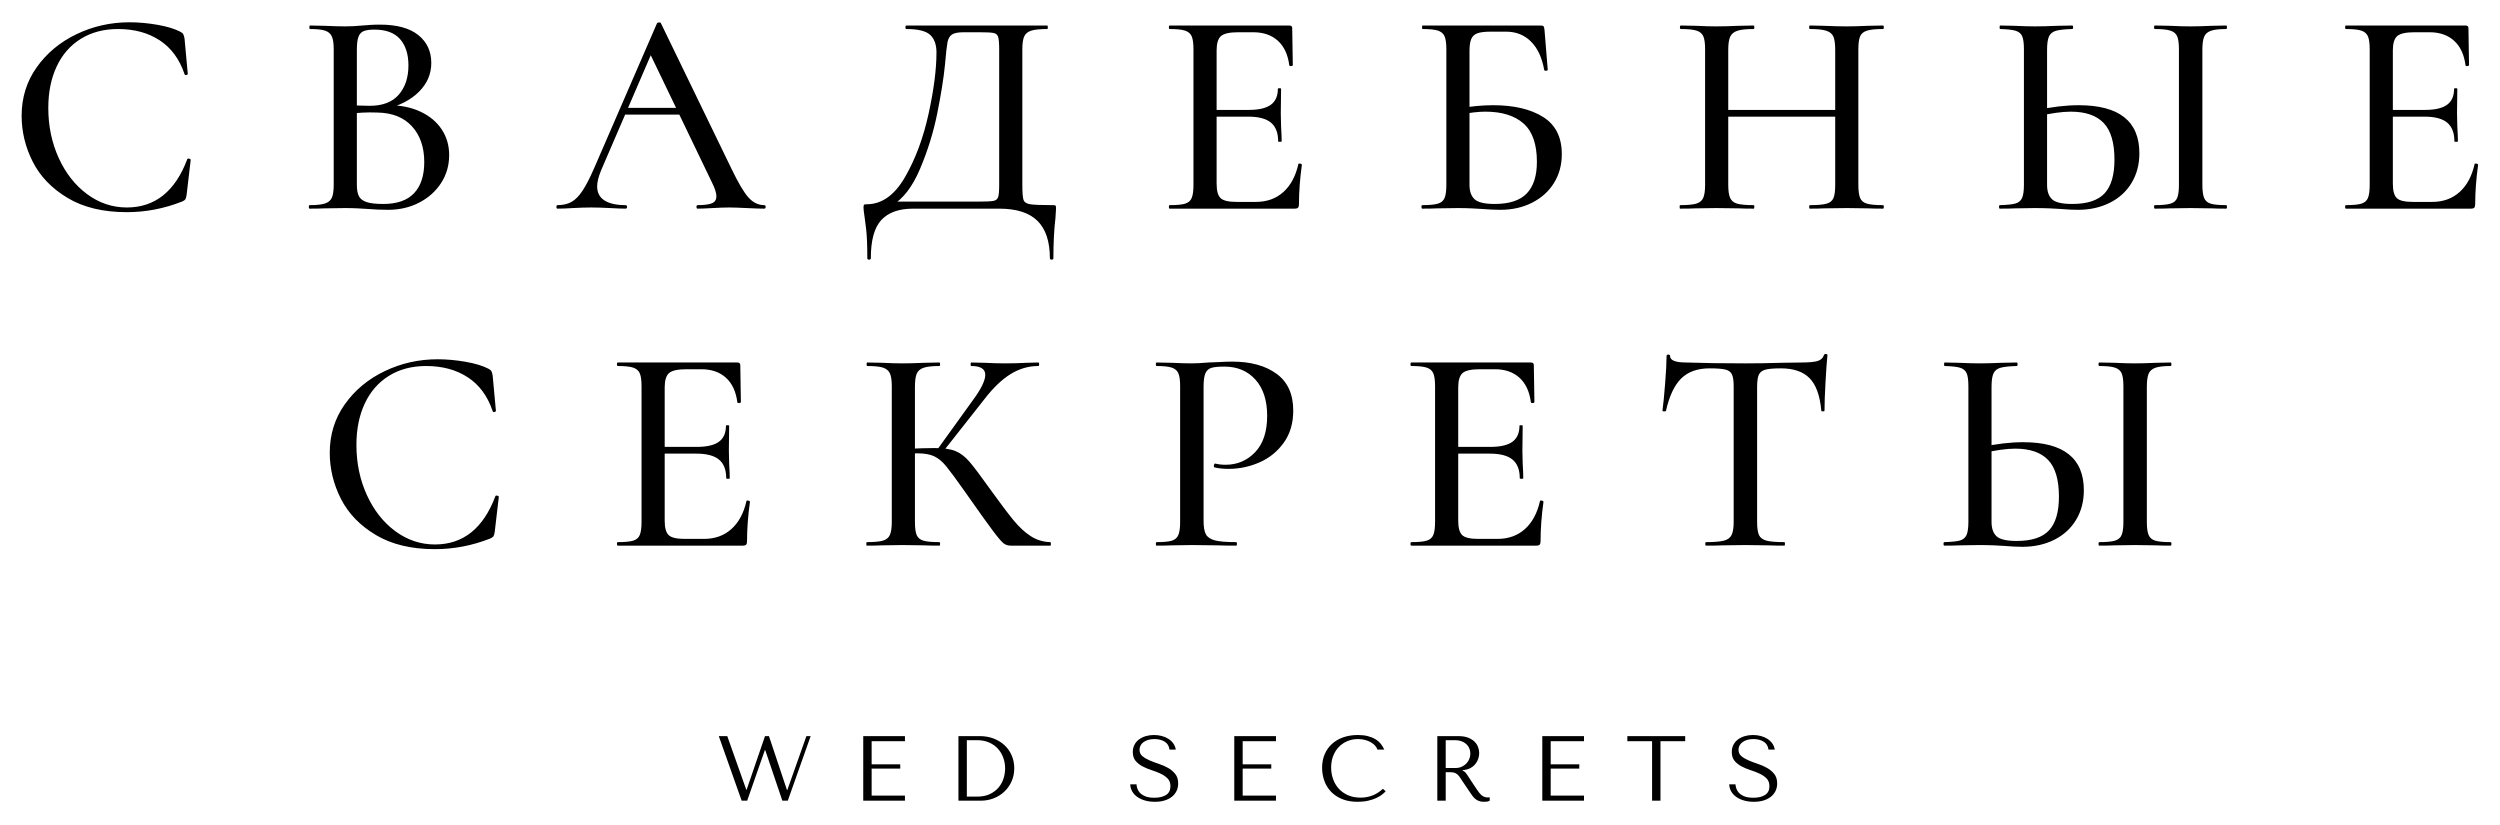
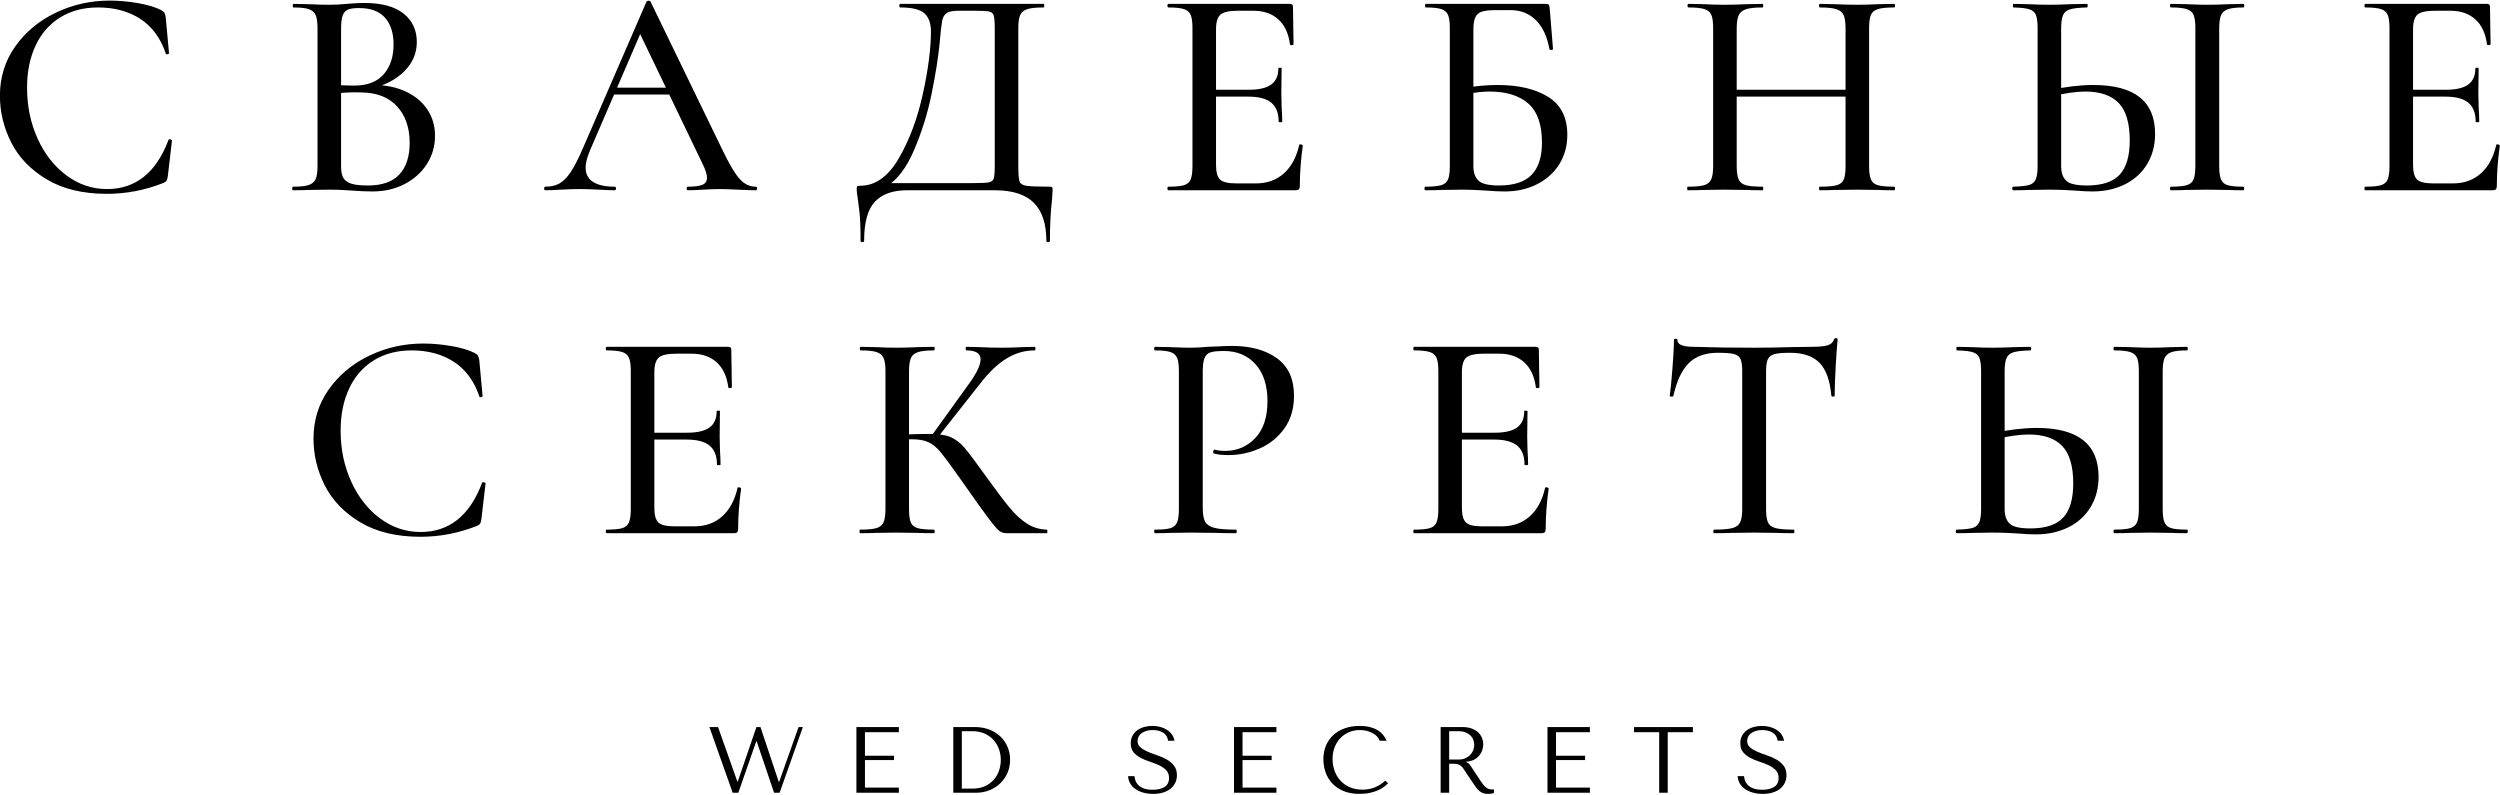
- <svg xmlns="http://www.w3.org/2000/svg" viewBox="-230.3 15.7 460.7 151.6" width="461" height="152" role="img" aria-label="Свадебные секреты — wed secrets">
+ <svg xmlns="http://www.w3.org/2000/svg" viewBox="-226.3 19.7 452.7 143.6" width="453" height="144" role="img" aria-label="Свадебные секреты — wed secrets">
  <path fill="currentColor" d="M-197.1 21.384Q-196.668 21.6 -196.533 21.843Q-196.398 22.086 -196.29 22.68L-195.696 29.16Q-195.696 29.322 -195.966 29.376Q-196.236 29.43 -196.29 29.214Q-197.694 25.056 -200.88 22.977Q-204.066 20.898 -208.548 20.898Q-212.49 20.898 -215.406 22.707Q-218.322 24.516 -219.861 27.81Q-221.4 31.104 -221.4 35.424Q-221.4 40.446 -219.483 44.658Q-217.566 48.87 -214.245 51.327Q-210.924 53.784 -206.928 53.784Q-199.152 53.784 -195.804 44.928Q-195.804 44.766 -195.534 44.766Q-195.426 44.766 -195.291 44.847Q-195.156 44.928 -195.156 44.982L-195.912 51.462Q-196.02 52.11 -196.155 52.299Q-196.29 52.488 -196.776 52.704Q-201.744 54.648 -206.928 54.648Q-213.462 54.648 -217.836 52.029Q-222.21 49.41 -224.262 45.36Q-226.314 41.31 -226.314 36.882Q-226.314 31.86 -223.533 27.945Q-220.752 24.03 -216.189 21.843Q-211.626 19.656 -206.442 19.656Q-203.958 19.656 -201.312 20.115Q-198.666 20.574 -197.1 21.384Z M-147.528 44.118Q-147.528 46.98 -149.013 49.275Q-150.498 51.57 -153.063 52.893Q-155.628 54.216 -158.814 54.216Q-160.542 54.216 -162.594 54.054Q-163.35 54.0 -164.376 53.946Q-165.402 53.892 -166.698 53.892L-170.478 53.946Q-171.504 54.0 -173.232 54.0Q-173.394 54.0 -173.394 53.676Q-173.394 53.352 -173.232 53.352Q-171.342 53.352 -170.424 53.055Q-169.506 52.758 -169.155 52.002Q-168.804 51.246 -168.804 49.626V24.624Q-168.804 23.004 -169.155 22.248Q-169.506 21.492 -170.397 21.195Q-171.288 20.898 -173.178 20.898Q-173.286 20.898 -173.286 20.574Q-173.286 20.25 -173.178 20.25L-170.478 20.304Q-168.102 20.412 -166.698 20.412Q-165.186 20.412 -163.512 20.25Q-162.918 20.196 -162.081 20.142Q-161.244 20.088 -160.272 20.088Q-155.628 20.088 -153.225 22.005Q-150.822 23.922 -150.822 27.162Q-150.822 30.186 -153.09 32.454Q-155.358 34.722 -159.246 35.64L-158.652 34.938Q-155.358 34.938 -152.82 36.126Q-150.282 37.314 -148.905 39.393Q-147.528 41.472 -147.528 44.118ZM-164.538 24.732V35.316L-166.32 34.884Q-163.998 35.046 -162.162 35.046Q-158.598 35.046 -156.816 32.994Q-155.034 30.942 -155.034 27.594Q-155.034 24.516 -156.573 22.761Q-158.112 21.006 -161.298 21.006Q-162.594 21.006 -163.269 21.276Q-163.944 21.546 -164.241 22.329Q-164.538 23.112 -164.538 24.732ZM-152.118 45.414Q-152.118 41.31 -154.386 38.826Q-156.654 36.342 -160.812 36.288Q-163.512 36.18 -166.158 36.558L-164.538 35.964V49.626Q-164.538 50.976 -164.16 51.705Q-163.782 52.434 -162.756 52.785Q-161.73 53.136 -159.678 53.136Q-155.844 53.136 -153.981 51.138Q-152.118 49.14 -152.118 45.414Z M-115.074 35.424H-103.95L-103.572 36.666H-115.884ZM-89.478 54.0Q-90.504 54.0 -92.664 53.892Q-94.932 53.784 -95.904 53.784Q-97.146 53.784 -98.982 53.892Q-100.818 54.0 -101.736 54.0Q-101.952 54.0 -101.952 53.676Q-101.952 53.352 -101.736 53.352Q-99.9 53.352 -99.09 53.001Q-98.28 52.65 -98.28 51.732Q-98.28 50.814 -99.09 49.194L-110.7 25.056L-108.972 22.464L-119.502 46.872Q-120.258 48.708 -120.258 49.896Q-120.258 51.624 -118.908 52.488Q-117.558 53.352 -115.02 53.352Q-114.75 53.352 -114.75 53.676Q-114.75 54.0 -115.02 54.0Q-115.992 54.0 -117.828 53.892Q-119.88 53.784 -121.392 53.784Q-122.796 53.784 -124.74 53.892Q-126.468 54.0 -127.548 54.0Q-127.764 54.0 -127.764 53.676Q-127.764 53.352 -127.548 53.352Q-126.036 53.352 -124.983 52.758Q-123.93 52.164 -122.958 50.706Q-121.986 49.248 -120.744 46.386L-109.242 19.872Q-109.188 19.71 -108.864 19.683Q-108.54 19.656 -108.486 19.872L-95.526 46.602Q-93.636 50.544 -92.367 51.948Q-91.098 53.352 -89.478 53.352Q-89.208 53.352 -89.208 53.676Q-89.208 54.0 -89.478 54.0Z M-35.694 54.0Q-35.694 54.324 -35.802 55.728Q-36.18 58.86 -36.18 63.126Q-36.18 63.396 -36.504 63.396Q-36.828 63.396 -36.828 63.126Q-36.828 58.536 -39.096 56.268Q-41.364 54.0 -46.17 54.0H-62.046Q-65.934 54.0 -67.878 56.079Q-69.822 58.158 -69.822 63.126Q-69.822 63.396 -70.146 63.396Q-70.47 63.396 -70.47 63.126Q-70.47 59.616 -70.686 57.78Q-70.902 55.944 -70.956 55.674Q-71.172 54.27 -71.172 53.838Q-71.172 53.406 -71.091 53.298Q-71.01 53.19 -70.578 53.19Q-66.42 53.19 -63.531 48.195Q-60.642 43.2 -59.184 36.531Q-57.726 29.862 -57.726 25.218Q-57.726 23.058 -58.887 21.978Q-60.048 20.898 -63.288 20.898Q-63.45 20.898 -63.45 20.574Q-63.45 20.25 -63.288 20.25H-37.314Q-37.206 20.25 -37.206 20.574Q-37.206 20.898 -37.314 20.898Q-39.312 20.898 -40.257 21.195Q-41.202 21.492 -41.553 22.248Q-41.904 23.004 -41.904 24.624V49.626Q-41.904 51.732 -41.688 52.38Q-41.472 53.028 -40.446 53.19Q-39.42 53.352 -36.342 53.352Q-35.856 53.352 -35.775 53.433Q-35.694 53.514 -35.694 54.0ZM-49.896 21.492H-52.704Q-54.27 21.492 -54.891 21.924Q-55.512 22.356 -55.701 23.355Q-55.89 24.354 -56.16 27.486Q-56.538 31.266 -57.591 36.477Q-58.644 41.688 -60.75 46.656Q-62.856 51.624 -65.934 53.406L-66.096 52.704H-50.166Q-47.898 52.704 -47.223 52.569Q-46.548 52.434 -46.359 51.867Q-46.17 51.3 -46.17 49.518V24.732Q-46.17 22.95 -46.359 22.356Q-46.548 21.762 -47.196 21.627Q-47.844 21.492 -49.896 21.492Z M-14.742 53.352Q-12.798 53.352 -11.907 53.082Q-11.016 52.812 -10.692 52.029Q-10.368 51.246 -10.368 49.626V24.624Q-10.368 23.004 -10.692 22.248Q-11.016 21.492 -11.907 21.195Q-12.798 20.898 -14.742 20.898Q-14.904 20.898 -14.904 20.574Q-14.904 20.25 -14.742 20.25H7.29Q7.83 20.25 7.83 20.736L7.938 27.54Q7.938 27.702 7.641 27.729Q7.344 27.756 7.29 27.594Q6.912 24.624 5.184 23.058Q3.456 21.492 0.648 21.492H-2.106Q-4.482 21.492 -5.292 22.194Q-6.102 22.896 -6.102 24.84V49.41Q-6.102 51.354 -5.373 52.056Q-4.644 52.758 -2.43 52.758H1.134Q4.158 52.758 6.183 50.949Q8.208 49.14 8.964 45.792Q8.964 45.684 9.18 45.684Q9.342 45.684 9.477 45.765Q9.612 45.846 9.612 45.9Q9.072 49.788 9.072 53.19Q9.072 53.622 8.91 53.811Q8.748 54.0 8.262 54.0H-14.742Q-14.904 54.0 -14.904 53.676Q-14.904 53.352 -14.742 53.352ZM-0.27 37.044H-8.154V35.802H-0.162Q2.592 35.802 3.888 34.857Q5.184 33.912 5.184 31.914Q5.184 31.806 5.481 31.806Q5.778 31.806 5.778 31.914L5.724 36.45L5.778 38.88Q5.886 40.608 5.886 41.58Q5.886 41.688 5.562 41.688Q5.238 41.688 5.238 41.58Q5.238 39.258 3.915 38.151Q2.592 37.044 -0.27 37.044Z M42.768 54.054Q41.958 54.0 40.824 53.946Q39.69 53.892 38.34 53.892L34.56 53.946Q33.534 54.0 31.806 54.0Q31.644 54.0 31.644 53.676Q31.644 53.352 31.806 53.352Q33.75 53.352 34.668 53.082Q35.586 52.812 35.91 52.029Q36.234 51.246 36.234 49.626V24.624Q36.234 23.004 35.91 22.248Q35.586 21.492 34.695 21.195Q33.804 20.898 31.86 20.898Q31.752 20.898 31.752 20.574Q31.752 20.25 31.86 20.25H53.568Q54.054 20.25 54.162 20.412Q54.27 20.574 54.324 21.114L54.918 28.404Q54.918 28.566 54.621 28.593Q54.324 28.62 54.27 28.458Q53.676 25.056 51.84 23.22Q50.004 21.384 47.25 21.384H44.442Q42.768 21.384 41.958 21.681Q41.148 21.978 40.824 22.734Q40.5 23.49 40.5 24.948V49.626Q40.5 51.408 41.445 52.272Q42.39 53.136 45.144 53.136Q49.194 53.136 51.057 51.192Q52.92 49.248 52.92 45.36Q52.92 40.5 50.463 38.313Q48.006 36.126 43.416 36.126Q41.526 36.126 38.718 36.666L38.556 35.532Q41.85 34.938 44.874 34.938Q50.598 34.938 54.054 37.098Q57.51 39.258 57.51 43.956Q57.51 46.926 56.079 49.248Q54.648 51.57 52.056 52.893Q49.464 54.216 46.17 54.216Q44.712 54.216 42.768 54.054Z M103.248 20.898Q103.086 20.898 103.086 20.574Q103.086 20.25 103.248 20.25L105.786 20.304Q108.27 20.412 110.052 20.412Q111.564 20.412 113.94 20.304L116.694 20.25Q116.856 20.25 116.856 20.574Q116.856 20.898 116.694 20.898Q114.696 20.898 113.751 21.195Q112.806 21.492 112.482 22.248Q112.158 23.004 112.158 24.624V49.626Q112.158 51.246 112.482 52.029Q112.806 52.812 113.751 53.082Q114.696 53.352 116.694 53.352Q116.856 53.352 116.856 53.676Q116.856 54.0 116.694 54.0Q114.966 54.0 113.94 53.946L110.052 53.892L105.786 53.946Q104.868 54.0 103.248 54.0Q103.086 54.0 103.086 53.676Q103.086 53.352 103.248 53.352Q105.354 53.352 106.299 53.082Q107.244 52.812 107.568 52.056Q107.892 51.3 107.892 49.626V24.732Q107.892 23.112 107.568 22.329Q107.244 21.546 106.272 21.222Q105.3 20.898 103.248 20.898ZM85.914 35.802H109.782V37.044H85.914ZM79.434 20.898Q79.272 20.898 79.272 20.574Q79.272 20.25 79.434 20.25L82.188 20.304Q84.456 20.412 85.968 20.412Q87.642 20.412 90.126 20.304L92.88 20.25Q92.988 20.25 92.988 20.574Q92.988 20.898 92.88 20.898Q90.828 20.898 89.856 21.222Q88.884 21.546 88.533 22.329Q88.182 23.112 88.182 24.732V49.626Q88.182 51.246 88.533 52.029Q88.884 52.812 89.829 53.082Q90.774 53.352 92.88 53.352Q92.988 53.352 92.988 53.676Q92.988 54.0 92.88 54.0Q91.098 54.0 90.126 53.946L85.968 53.892L82.134 53.946Q81.108 54.0 79.326 54.0Q79.218 54.0 79.218 53.676Q79.218 53.352 79.326 53.352Q81.324 53.352 82.269 53.082Q83.214 52.812 83.565 52.029Q83.916 51.246 83.916 49.626V24.624Q83.916 23.004 83.592 22.248Q83.268 21.492 82.35 21.195Q81.432 20.898 79.434 20.898Z M149.364 54.054Q148.608 54.0 147.393 53.946Q146.178 53.892 144.612 53.892L141.102 53.946Q140.022 54.0 138.24 54.0Q138.078 54.0 138.078 53.676Q138.078 53.352 138.24 53.352Q140.238 53.298 141.102 53.055Q141.966 52.812 142.317 52.056Q142.668 51.3 142.668 49.626V24.624Q142.668 22.95 142.344 22.221Q142.02 21.492 141.156 21.222Q140.292 20.952 138.294 20.898Q138.186 20.898 138.186 20.574Q138.186 20.25 138.294 20.25L140.886 20.304Q143.262 20.412 144.72 20.412Q146.34 20.412 148.824 20.304L151.578 20.25Q151.74 20.25 151.74 20.574Q151.74 20.898 151.578 20.898Q149.526 20.952 148.581 21.222Q147.636 21.492 147.285 22.275Q146.934 23.058 146.934 24.732V49.626Q146.934 51.408 147.852 52.272Q148.77 53.136 151.578 53.136Q155.736 53.136 157.545 51.165Q159.354 49.194 159.354 44.982Q159.354 40.284 157.356 38.205Q155.358 36.126 151.308 36.126Q148.878 36.126 145.152 36.99L144.99 35.856Q149.202 34.938 152.766 34.938Q163.944 34.938 163.944 43.794Q163.944 46.872 162.513 49.248Q161.082 51.624 158.49 52.92Q155.898 54.216 152.604 54.216Q151.254 54.216 149.364 54.054ZM179.928 53.352Q180.09 53.352 180.09 53.676Q180.09 54.0 179.928 54.0Q178.254 54.0 177.282 53.946L173.34 53.892L169.56 53.946Q168.534 54.0 166.806 54.0Q166.644 54.0 166.644 53.676Q166.644 53.352 166.806 53.352Q168.75 53.352 169.668 53.082Q170.586 52.812 170.91 52.029Q171.234 51.246 171.234 49.626V24.624Q171.234 23.004 170.91 22.248Q170.586 21.492 169.668 21.195Q168.75 20.898 166.806 20.898Q166.644 20.898 166.644 20.574Q166.644 20.25 166.806 20.25L169.56 20.304Q171.828 20.412 173.34 20.412Q174.96 20.412 177.336 20.304L179.928 20.25Q180.09 20.25 180.09 20.574Q180.09 20.898 179.928 20.898Q178.038 20.898 177.12 21.222Q176.202 21.546 175.878 22.329Q175.554 23.112 175.554 24.732V49.626Q175.554 51.246 175.878 52.029Q176.202 52.812 177.093 53.082Q177.984 53.352 179.928 53.352Z M202.014 53.352Q203.958 53.352 204.849 53.082Q205.74 52.812 206.064 52.029Q206.388 51.246 206.388 49.626V24.624Q206.388 23.004 206.064 22.248Q205.74 21.492 204.849 21.195Q203.958 20.898 202.014 20.898Q201.852 20.898 201.852 20.574Q201.852 20.25 202.014 20.25H224.046Q224.586 20.25 224.586 20.736L224.694 27.54Q224.694 27.702 224.397 27.729Q224.1 27.756 224.046 27.594Q223.668 24.624 221.94 23.058Q220.212 21.492 217.404 21.492H214.65Q212.274 21.492 211.464 22.194Q210.654 22.896 210.654 24.84V49.41Q210.654 51.354 211.383 52.056Q212.112 52.758 214.326 52.758H217.89Q220.914 52.758 222.939 50.949Q224.964 49.14 225.72 45.792Q225.72 45.684 225.936 45.684Q226.098 45.684 226.233 45.765Q226.368 45.846 226.368 45.9Q225.828 49.788 225.828 53.19Q225.828 53.622 225.666 53.811Q225.504 54.0 225.018 54.0H202.014Q201.852 54.0 201.852 53.676Q201.852 53.352 202.014 53.352ZM216.486 37.044H208.602V35.802H216.594Q219.348 35.802 220.644 34.857Q221.94 33.912 221.94 31.914Q221.94 31.806 222.237 31.806Q222.534 31.806 222.534 31.914L222.48 36.45L222.534 38.88Q222.642 40.608 222.642 41.58Q222.642 41.688 222.318 41.688Q221.994 41.688 221.994 41.58Q221.994 39.258 220.671 38.151Q219.348 37.044 216.486 37.044Z M-140.319 83.484Q-139.887 83.7 -139.752 83.943Q-139.617 84.186 -139.509 84.78L-138.915 91.26Q-138.915 91.422 -139.185 91.476Q-139.455 91.53 -139.509 91.314Q-140.913 87.156 -144.099 85.077Q-147.285 82.998 -151.767 82.998Q-155.709 82.998 -158.625 84.807Q-161.541 86.616 -163.08 89.91Q-164.619 93.204 -164.619 97.524Q-164.619 102.546 -162.702 106.758Q-160.785 110.97 -157.464 113.427Q-154.143 115.884 -150.147 115.884Q-142.371 115.884 -139.023 107.028Q-139.023 106.866 -138.753 106.866Q-138.645 106.866 -138.51 106.947Q-138.375 107.028 -138.375 107.082L-139.131 113.562Q-139.239 114.21 -139.374 114.399Q-139.509 114.588 -139.995 114.804Q-144.963 116.748 -150.147 116.748Q-156.681 116.748 -161.055 114.129Q-165.429 111.51 -167.481 107.46Q-169.533 103.41 -169.533 98.982Q-169.533 93.96 -166.752 90.045Q-163.971 86.13 -159.408 83.943Q-154.845 81.756 -149.661 81.756Q-147.177 81.756 -144.531 82.215Q-141.885 82.674 -140.319 83.484Z M-116.451 115.452Q-114.507 115.452 -113.616 115.182Q-112.725 114.912 -112.401 114.129Q-112.077 113.346 -112.077 111.726V86.724Q-112.077 85.104 -112.401 84.348Q-112.725 83.592 -113.616 83.295Q-114.507 82.998 -116.451 82.998Q-116.613 82.998 -116.613 82.674Q-116.613 82.35 -116.451 82.35H-94.419Q-93.879 82.35 -93.879 82.836L-93.771 89.64Q-93.771 89.802 -94.068 89.829Q-94.365 89.856 -94.419 89.694Q-94.797 86.724 -96.525 85.158Q-98.253 83.592 -101.061 83.592H-103.815Q-106.191 83.592 -107.001 84.294Q-107.811 84.996 -107.811 86.94V111.51Q-107.811 113.454 -107.082 114.156Q-106.353 114.858 -104.139 114.858H-100.575Q-97.551 114.858 -95.526 113.049Q-93.501 111.24 -92.745 107.892Q-92.745 107.784 -92.529 107.784Q-92.367 107.784 -92.232 107.865Q-92.097 107.946 -92.097 108.0Q-92.637 111.888 -92.637 115.29Q-92.637 115.722 -92.799 115.911Q-92.961 116.1 -93.447 116.1H-116.451Q-116.613 116.1 -116.613 115.776Q-116.613 115.452 -116.451 115.452ZM-101.979 99.144H-109.863V97.902H-101.871Q-99.117 97.902 -97.821 96.957Q-96.525 96.012 -96.525 94.014Q-96.525 93.906 -96.228 93.906Q-95.931 93.906 -95.931 94.014L-95.985 98.55L-95.931 100.98Q-95.823 102.708 -95.823 103.68Q-95.823 103.788 -96.147 103.788Q-96.471 103.788 -96.471 103.68Q-96.471 101.358 -97.794 100.251Q-99.117 99.144 -101.979 99.144Z M-51.867 107.028 -52.515 106.11Q-54.837 102.816 -55.917 101.493Q-56.997 100.17 -58.158 99.63Q-59.319 99.09 -61.209 99.09Q-61.857 99.09 -62.451 99.144Q-63.045 99.198 -63.531 99.252L-63.585 98.28Q-60.021 98.118 -58.077 98.118Q-55.539 98.118 -54.189 98.685Q-52.839 99.252 -51.651 100.629Q-50.463 102.006 -47.655 105.948Q-45.009 109.62 -43.497 111.456Q-41.985 113.292 -40.365 114.345Q-38.745 115.398 -36.747 115.452Q-36.639 115.452 -36.639 115.776Q-36.639 116.1 -36.747 116.1H-44.037Q-44.793 116.1 -45.333 115.695Q-45.873 115.29 -47.223 113.508Q-48.573 111.726 -51.867 107.028ZM-70.551 115.452Q-68.553 115.452 -67.608 115.182Q-66.663 114.912 -66.312 114.129Q-65.961 113.346 -65.961 111.726V86.724Q-65.961 85.104 -66.312 84.348Q-66.663 83.592 -67.581 83.295Q-68.499 82.998 -70.497 82.998Q-70.605 82.998 -70.605 82.674Q-70.605 82.35 -70.497 82.35L-67.743 82.404Q-65.475 82.512 -64.017 82.512Q-62.397 82.512 -59.913 82.404L-57.213 82.35Q-57.051 82.35 -57.051 82.674Q-57.051 82.998 -57.213 82.998Q-59.157 82.998 -60.102 83.322Q-61.047 83.646 -61.371 84.429Q-61.695 85.212 -61.695 86.832V111.726Q-61.695 113.4 -61.371 114.156Q-61.047 114.912 -60.129 115.182Q-59.211 115.452 -57.213 115.452Q-57.051 115.452 -57.051 115.776Q-57.051 116.1 -57.213 116.1Q-58.941 116.1 -59.967 116.046L-64.017 115.992L-67.797 116.046Q-68.769 116.1 -70.551 116.1Q-70.659 116.1 -70.659 115.776Q-70.659 115.452 -70.551 115.452ZM-57.645 98.496 -51.111 89.424Q-48.735 86.238 -48.735 84.618Q-48.735 82.998 -51.327 82.998Q-51.435 82.998 -51.435 82.674Q-51.435 82.35 -51.327 82.35L-48.951 82.404Q-46.791 82.512 -45.009 82.512Q-43.119 82.512 -41.067 82.404L-38.961 82.35Q-38.799 82.35 -38.799 82.674Q-38.799 82.998 -38.961 82.998Q-41.661 82.998 -44.064 84.483Q-46.467 85.968 -48.843 89.046L-56.673 98.982Z M-2.511 115.452Q-2.349 115.452 -2.349 115.776Q-2.349 116.1 -2.511 116.1Q-4.725 116.1 -5.967 116.046L-10.665 115.992L-14.391 116.046Q-15.417 116.1 -17.145 116.1Q-17.307 116.1 -17.307 115.776Q-17.307 115.452 -17.145 115.452Q-15.201 115.452 -14.337 115.182Q-13.473 114.912 -13.149 114.129Q-12.825 113.346 -12.825 111.726V86.724Q-12.825 85.104 -13.149 84.348Q-13.473 83.592 -14.364 83.295Q-15.255 82.998 -17.145 82.998Q-17.307 82.998 -17.307 82.674Q-17.307 82.35 -17.145 82.35L-14.445 82.404Q-12.069 82.512 -10.719 82.512Q-9.423 82.512 -7.641 82.35Q-6.993 82.35 -5.616 82.269Q-4.239 82.188 -3.213 82.188Q1.863 82.188 4.941 84.429Q8.019 86.67 8.019 91.206Q8.019 94.716 6.264 97.146Q4.509 99.576 1.782 100.764Q-0.945 101.952 -3.861 101.952Q-5.427 101.952 -6.453 101.682Q-6.615 101.682 -6.615 101.412Q-6.615 101.25 -6.534 101.088Q-6.453 100.926 -6.345 100.98Q-5.481 101.196 -4.455 101.196Q-1.215 101.196 0.999 98.874Q3.213 96.552 3.213 92.178Q3.213 87.912 1.053 85.509Q-1.107 83.106 -4.671 83.106Q-6.345 83.106 -7.101 83.349Q-7.857 83.592 -8.181 84.375Q-8.505 85.158 -8.505 86.832V111.51Q-8.505 113.238 -8.073 114.021Q-7.641 114.804 -6.426 115.128Q-5.211 115.452 -2.511 115.452Z M29.781 115.452Q31.725 115.452 32.616 115.182Q33.507 114.912 33.831 114.129Q34.155 113.346 34.155 111.726V86.724Q34.155 85.104 33.831 84.348Q33.507 83.592 32.616 83.295Q31.725 82.998 29.781 82.998Q29.619 82.998 29.619 82.674Q29.619 82.35 29.781 82.35H51.813Q52.353 82.35 52.353 82.836L52.461 89.64Q52.461 89.802 52.164 89.829Q51.867 89.856 51.813 89.694Q51.435 86.724 49.707 85.158Q47.979 83.592 45.171 83.592H42.417Q40.041 83.592 39.231 84.294Q38.421 84.996 38.421 86.94V111.51Q38.421 113.454 39.15 114.156Q39.879 114.858 42.093 114.858H45.657Q48.681 114.858 50.706 113.049Q52.731 111.24 53.487 107.892Q53.487 107.784 53.703 107.784Q53.865 107.784 54.0 107.865Q54.135 107.946 54.135 108.0Q53.595 111.888 53.595 115.29Q53.595 115.722 53.433 115.911Q53.271 116.1 52.785 116.1H29.781Q29.619 116.1 29.619 115.776Q29.619 115.452 29.781 115.452ZM44.253 99.144H36.369V97.902H44.361Q47.115 97.902 48.411 96.957Q49.707 96.012 49.707 94.014Q49.707 93.906 50.004 93.906Q50.301 93.906 50.301 94.014L50.247 98.55L50.301 100.98Q50.409 102.708 50.409 103.68Q50.409 103.788 50.085 103.788Q49.761 103.788 49.761 103.68Q49.761 101.358 48.438 100.251Q47.115 99.144 44.253 99.144Z M76.707 91.26Q76.653 91.368 76.356 91.368Q76.059 91.368 76.059 91.206Q76.275 89.694 76.545 86.292Q76.815 82.89 76.815 81.162Q76.815 80.892 77.139 80.892Q77.463 80.892 77.463 81.162Q77.463 82.35 80.433 82.35Q85.077 82.512 91.287 82.512Q94.473 82.512 98.037 82.404L101.709 82.35Q103.707 82.35 104.625 82.08Q105.543 81.81 105.813 81.0Q105.867 80.784 106.164 80.784Q106.461 80.784 106.461 81.0Q106.299 82.512 106.11 85.86Q105.921 89.208 105.921 91.206Q105.921 91.368 105.624 91.368Q105.327 91.368 105.327 91.206Q104.949 87.048 103.167 85.239Q101.385 83.43 97.875 83.43Q95.877 83.43 95.013 83.673Q94.149 83.916 93.825 84.591Q93.501 85.266 93.501 86.832V111.726Q93.501 113.4 93.852 114.156Q94.203 114.912 95.229 115.182Q96.255 115.452 98.523 115.452Q98.631 115.452 98.631 115.776Q98.631 116.1 98.523 116.1Q96.633 116.1 95.553 116.046L91.287 115.992L87.129 116.046Q86.049 116.1 84.105 116.1Q83.943 116.1 83.943 115.776Q83.943 115.452 84.105 115.452Q86.319 115.452 87.372 115.182Q88.425 114.912 88.803 114.129Q89.181 113.346 89.181 111.726V86.724Q89.181 85.212 88.857 84.537Q88.533 83.862 87.642 83.646Q86.751 83.43 84.753 83.43Q81.405 83.43 79.515 85.293Q77.625 87.156 76.707 91.26Z M139.131 116.154Q138.375 116.1 137.16 116.046Q135.945 115.992 134.379 115.992L130.869 116.046Q129.789 116.1 128.007 116.1Q127.845 116.1 127.845 115.776Q127.845 115.452 128.007 115.452Q130.005 115.398 130.869 115.155Q131.733 114.912 132.084 114.156Q132.435 113.4 132.435 111.726V86.724Q132.435 85.05 132.111 84.321Q131.787 83.592 130.923 83.322Q130.059 83.052 128.061 82.998Q127.953 82.998 127.953 82.674Q127.953 82.35 128.061 82.35L130.653 82.404Q133.029 82.512 134.487 82.512Q136.107 82.512 138.591 82.404L141.345 82.35Q141.507 82.35 141.507 82.674Q141.507 82.998 141.345 82.998Q139.293 83.052 138.348 83.322Q137.403 83.592 137.052 84.375Q136.701 85.158 136.701 86.832V111.726Q136.701 113.508 137.619 114.372Q138.537 115.236 141.345 115.236Q145.503 115.236 147.312 113.265Q149.121 111.294 149.121 107.082Q149.121 102.384 147.123 100.305Q145.125 98.226 141.075 98.226Q138.645 98.226 134.919 99.09L134.757 97.956Q138.969 97.038 142.533 97.038Q153.711 97.038 153.711 105.894Q153.711 108.972 152.28 111.348Q150.849 113.724 148.257 115.02Q145.665 116.316 142.371 116.316Q141.021 116.316 139.131 116.154ZM169.695 115.452Q169.857 115.452 169.857 115.776Q169.857 116.1 169.695 116.1Q168.021 116.1 167.049 116.046L163.107 115.992L159.327 116.046Q158.301 116.1 156.573 116.1Q156.411 116.1 156.411 115.776Q156.411 115.452 156.573 115.452Q158.517 115.452 159.435 115.182Q160.353 114.912 160.677 114.129Q161.001 113.346 161.001 111.726V86.724Q161.001 85.104 160.677 84.348Q160.353 83.592 159.435 83.295Q158.517 82.998 156.573 82.998Q156.411 82.998 156.411 82.674Q156.411 82.35 156.573 82.35L159.327 82.404Q161.595 82.512 163.107 82.512Q164.727 82.512 167.103 82.404L169.695 82.35Q169.857 82.35 169.857 82.674Q169.857 82.998 169.695 82.998Q167.805 82.998 166.887 83.322Q165.969 83.646 165.645 84.429Q165.321 85.212 165.321 86.832V111.726Q165.321 113.346 165.645 114.129Q165.969 114.912 166.86 115.182Q167.751 115.452 169.695 115.452Z M-97.843 151.2 -93.627 163.1H-92.608L-89.361 153.801H-89.275L-86.13 163.1H-85.127L-80.911 151.2H-81.694L-85.212 161.128H-85.28L-88.596 151.2H-89.326L-92.709 161.077H-92.778L-96.279 151.2Z M-71.221 151.2V163.1H-63.537V162.165H-69.674V157.184H-64.404V156.402H-69.674V152.135H-63.537V151.2Z M-53.678 163.1V151.2H-49.768Q-48.357 151.2 -47.184 151.65Q-46.011 152.101 -45.169 152.892Q-44.328 153.682 -43.86 154.77Q-43.392 155.858 -43.392 157.116Q-43.392 158.425 -43.877 159.522Q-44.361 160.618 -45.203 161.417Q-46.044 162.216 -47.166 162.658Q-48.288 163.1 -49.564 163.1ZM-52.131 162.352H-50.261Q-48.867 162.352 -47.889 161.885Q-46.912 161.417 -46.282 160.669Q-45.654 159.921 -45.365 158.994Q-45.076 158.068 -45.076 157.15Q-45.076 156.13 -45.416 155.186Q-45.755 154.243 -46.41 153.52Q-47.065 152.798 -48.034 152.373Q-49.003 151.948 -50.261 151.948H-52.131Z M-22.024 160.091Q-21.99 160.822 -21.641 161.417Q-21.293 162.012 -20.689 162.428Q-20.086 162.845 -19.27 163.075Q-18.454 163.304 -17.485 163.304Q-16.499 163.304 -15.708 163.066Q-14.918 162.828 -14.357 162.386Q-13.796 161.944 -13.49 161.315Q-13.184 160.686 -13.184 159.921Q-13.184 158.867 -13.711 158.195Q-14.238 157.524 -15.028 157.073Q-15.819 156.623 -16.745 156.317Q-17.672 156.011 -18.462 155.671Q-19.253 155.331 -19.78 154.889Q-20.307 154.447 -20.307 153.716Q-20.307 153.308 -20.128 152.951Q-19.95 152.594 -19.601 152.331Q-19.253 152.067 -18.743 151.906Q-18.233 151.744 -17.57 151.744Q-16.465 151.744 -15.691 152.212Q-14.918 152.679 -14.782 153.682H-13.626Q-13.728 153.053 -14.085 152.551Q-14.442 152.05 -14.986 151.701Q-15.53 151.353 -16.218 151.174Q-16.907 150.996 -17.655 150.996Q-18.437 150.996 -19.142 151.2Q-19.848 151.404 -20.383 151.795Q-20.919 152.186 -21.233 152.781Q-21.548 153.376 -21.548 154.141Q-21.548 155.144 -21.038 155.756Q-20.528 156.368 -19.754 156.776Q-18.981 157.184 -18.08 157.473Q-17.179 157.762 -16.405 158.127Q-15.632 158.493 -15.122 159.02Q-14.612 159.547 -14.612 160.431Q-14.612 161.536 -15.419 162.046Q-16.227 162.556 -17.57 162.556Q-18.641 162.556 -19.287 162.275Q-19.933 161.995 -20.273 161.604Q-20.613 161.213 -20.732 160.796Q-20.851 160.38 -20.868 160.091Z M-2.848 151.2V163.1H4.836V162.165H-1.301V157.184H3.969V156.402H-1.301V152.135H4.836V151.2Z M24.539 160.907Q22.805 162.539 20.425 162.539Q19.099 162.539 18.079 162.08Q17.059 161.621 16.379 160.856Q15.699 160.091 15.351 159.088Q15.002 158.085 15.002 156.997Q15.002 155.841 15.368 154.88Q15.733 153.92 16.396 153.223Q17.059 152.526 17.969 152.135Q18.878 151.744 19.949 151.744Q20.68 151.744 21.284 151.914Q21.887 152.084 22.355 152.356Q22.822 152.628 23.12 152.976Q23.417 153.325 23.536 153.682H24.794Q24.539 153.104 24.14 152.611Q23.74 152.118 23.145 151.761Q22.55 151.404 21.751 151.2Q20.952 150.996 19.932 150.996Q18.453 150.996 17.238 151.421Q16.022 151.846 15.155 152.637Q14.288 153.427 13.812 154.541Q13.336 155.654 13.336 157.031Q13.336 158.221 13.719 159.351Q14.101 160.482 14.9 161.358Q15.699 162.233 16.94 162.769Q18.181 163.304 19.898 163.304Q20.986 163.304 21.845 163.1Q22.703 162.896 23.341 162.599Q23.978 162.301 24.403 161.961Q24.828 161.621 25.049 161.366Z M34.569 151.2V163.1H36.116V157.847H36.864Q37.34 157.847 37.655 157.932Q37.969 158.017 38.224 158.221Q38.479 158.425 38.7 158.748Q38.921 159.071 39.227 159.547L40.57 161.536Q40.825 161.927 41.072 162.25Q41.318 162.573 41.607 162.803Q41.896 163.032 42.262 163.168Q42.627 163.304 43.137 163.304Q43.511 163.304 43.749 163.27Q43.987 163.236 44.225 163.1V162.471Q44.14 162.488 44.055 162.496Q43.97 162.505 43.885 162.505Q43.528 162.505 43.256 162.403Q42.984 162.301 42.746 162.106Q42.508 161.91 42.287 161.63Q42.066 161.349 41.828 160.992Q41.114 159.955 40.723 159.334Q40.332 158.714 40.103 158.374Q39.873 158.034 39.729 157.881Q39.584 157.728 39.38 157.626L39.21 157.541V157.473Q40.026 157.422 40.613 157.116Q41.199 156.81 41.573 156.351Q41.947 155.892 42.117 155.356Q42.287 154.821 42.287 154.311Q42.287 153.852 42.109 153.308Q41.93 152.764 41.497 152.296Q41.063 151.829 40.315 151.514Q39.567 151.2 38.428 151.2ZM36.116 151.948H37.833Q38.479 151.948 38.998 152.135Q39.516 152.322 39.89 152.654Q40.264 152.985 40.46 153.444Q40.655 153.903 40.655 154.447Q40.655 154.906 40.477 155.374Q40.298 155.841 39.941 156.224Q39.584 156.606 39.066 156.844Q38.547 157.082 37.867 157.082H36.116Z M53.915 151.2V163.1H61.599V162.165H55.462V157.184H60.732V156.402H55.462V152.135H61.599V151.2Z M75.692 163.1V152.135H80.248V151.2H69.589V152.135H74.145V163.1Z M88.357 160.091Q88.391 160.822 88.74 161.417Q89.088 162.012 89.692 162.428Q90.295 162.845 91.111 163.075Q91.927 163.304 92.896 163.304Q93.882 163.304 94.673 163.066Q95.463 162.828 96.024 162.386Q96.585 161.944 96.891 161.315Q97.197 160.686 97.197 159.921Q97.197 158.867 96.67 158.195Q96.143 157.524 95.353 157.073Q94.562 156.623 93.636 156.317Q92.709 156.011 91.919 155.671Q91.128 155.331 90.601 154.889Q90.074 154.447 90.074 153.716Q90.074 153.308 90.253 152.951Q90.431 152.594 90.78 152.331Q91.128 152.067 91.638 151.906Q92.148 151.744 92.811 151.744Q93.916 151.744 94.69 152.212Q95.463 152.679 95.599 153.682H96.755Q96.653 153.053 96.296 152.551Q95.939 152.05 95.395 151.701Q94.851 151.353 94.163 151.174Q93.474 150.996 92.726 150.996Q91.944 150.996 91.239 151.2Q90.533 151.404 89.998 151.795Q89.462 152.186 89.148 152.781Q88.833 153.376 88.833 154.141Q88.833 155.144 89.343 155.756Q89.853 156.368 90.627 156.776Q91.4 157.184 92.301 157.473Q93.202 157.762 93.976 158.127Q94.749 158.493 95.259 159.02Q95.769 159.547 95.769 160.431Q95.769 161.536 94.962 162.046Q94.154 162.556 92.811 162.556Q91.74 162.556 91.094 162.275Q90.448 161.995 90.108 161.604Q89.768 161.213 89.649 160.796Q89.53 160.38 89.513 160.091Z" />
</svg>
